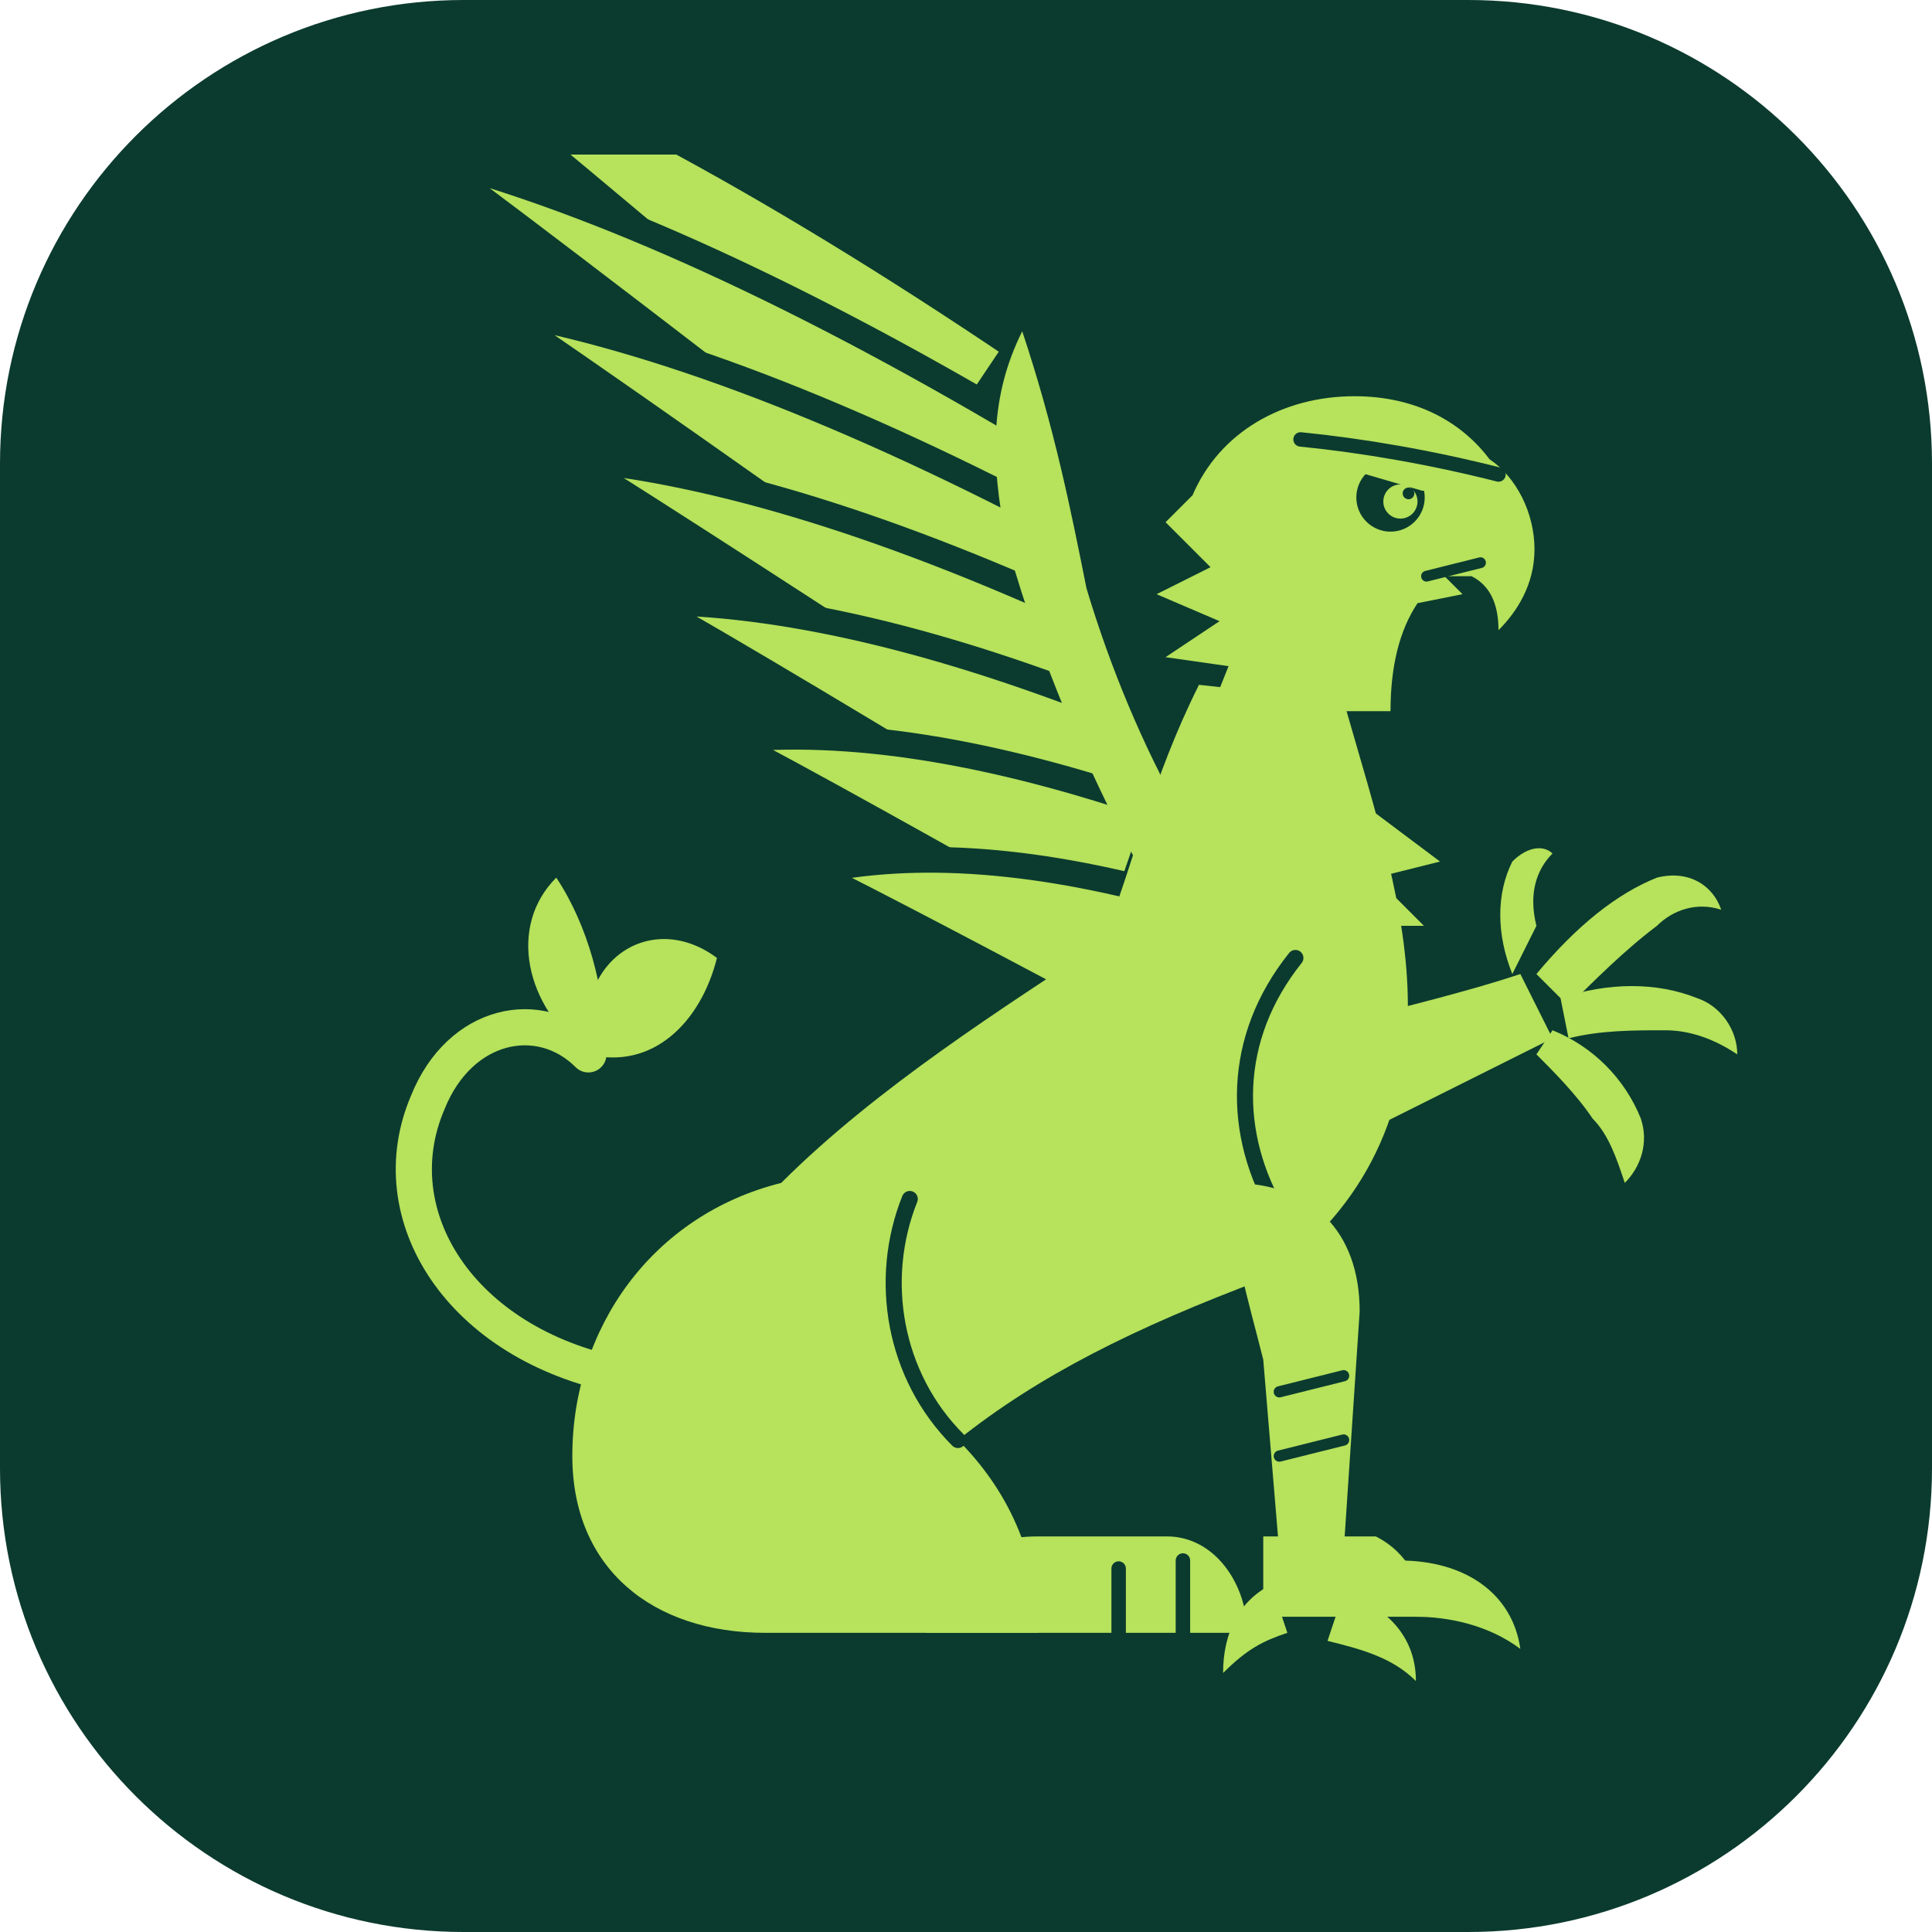
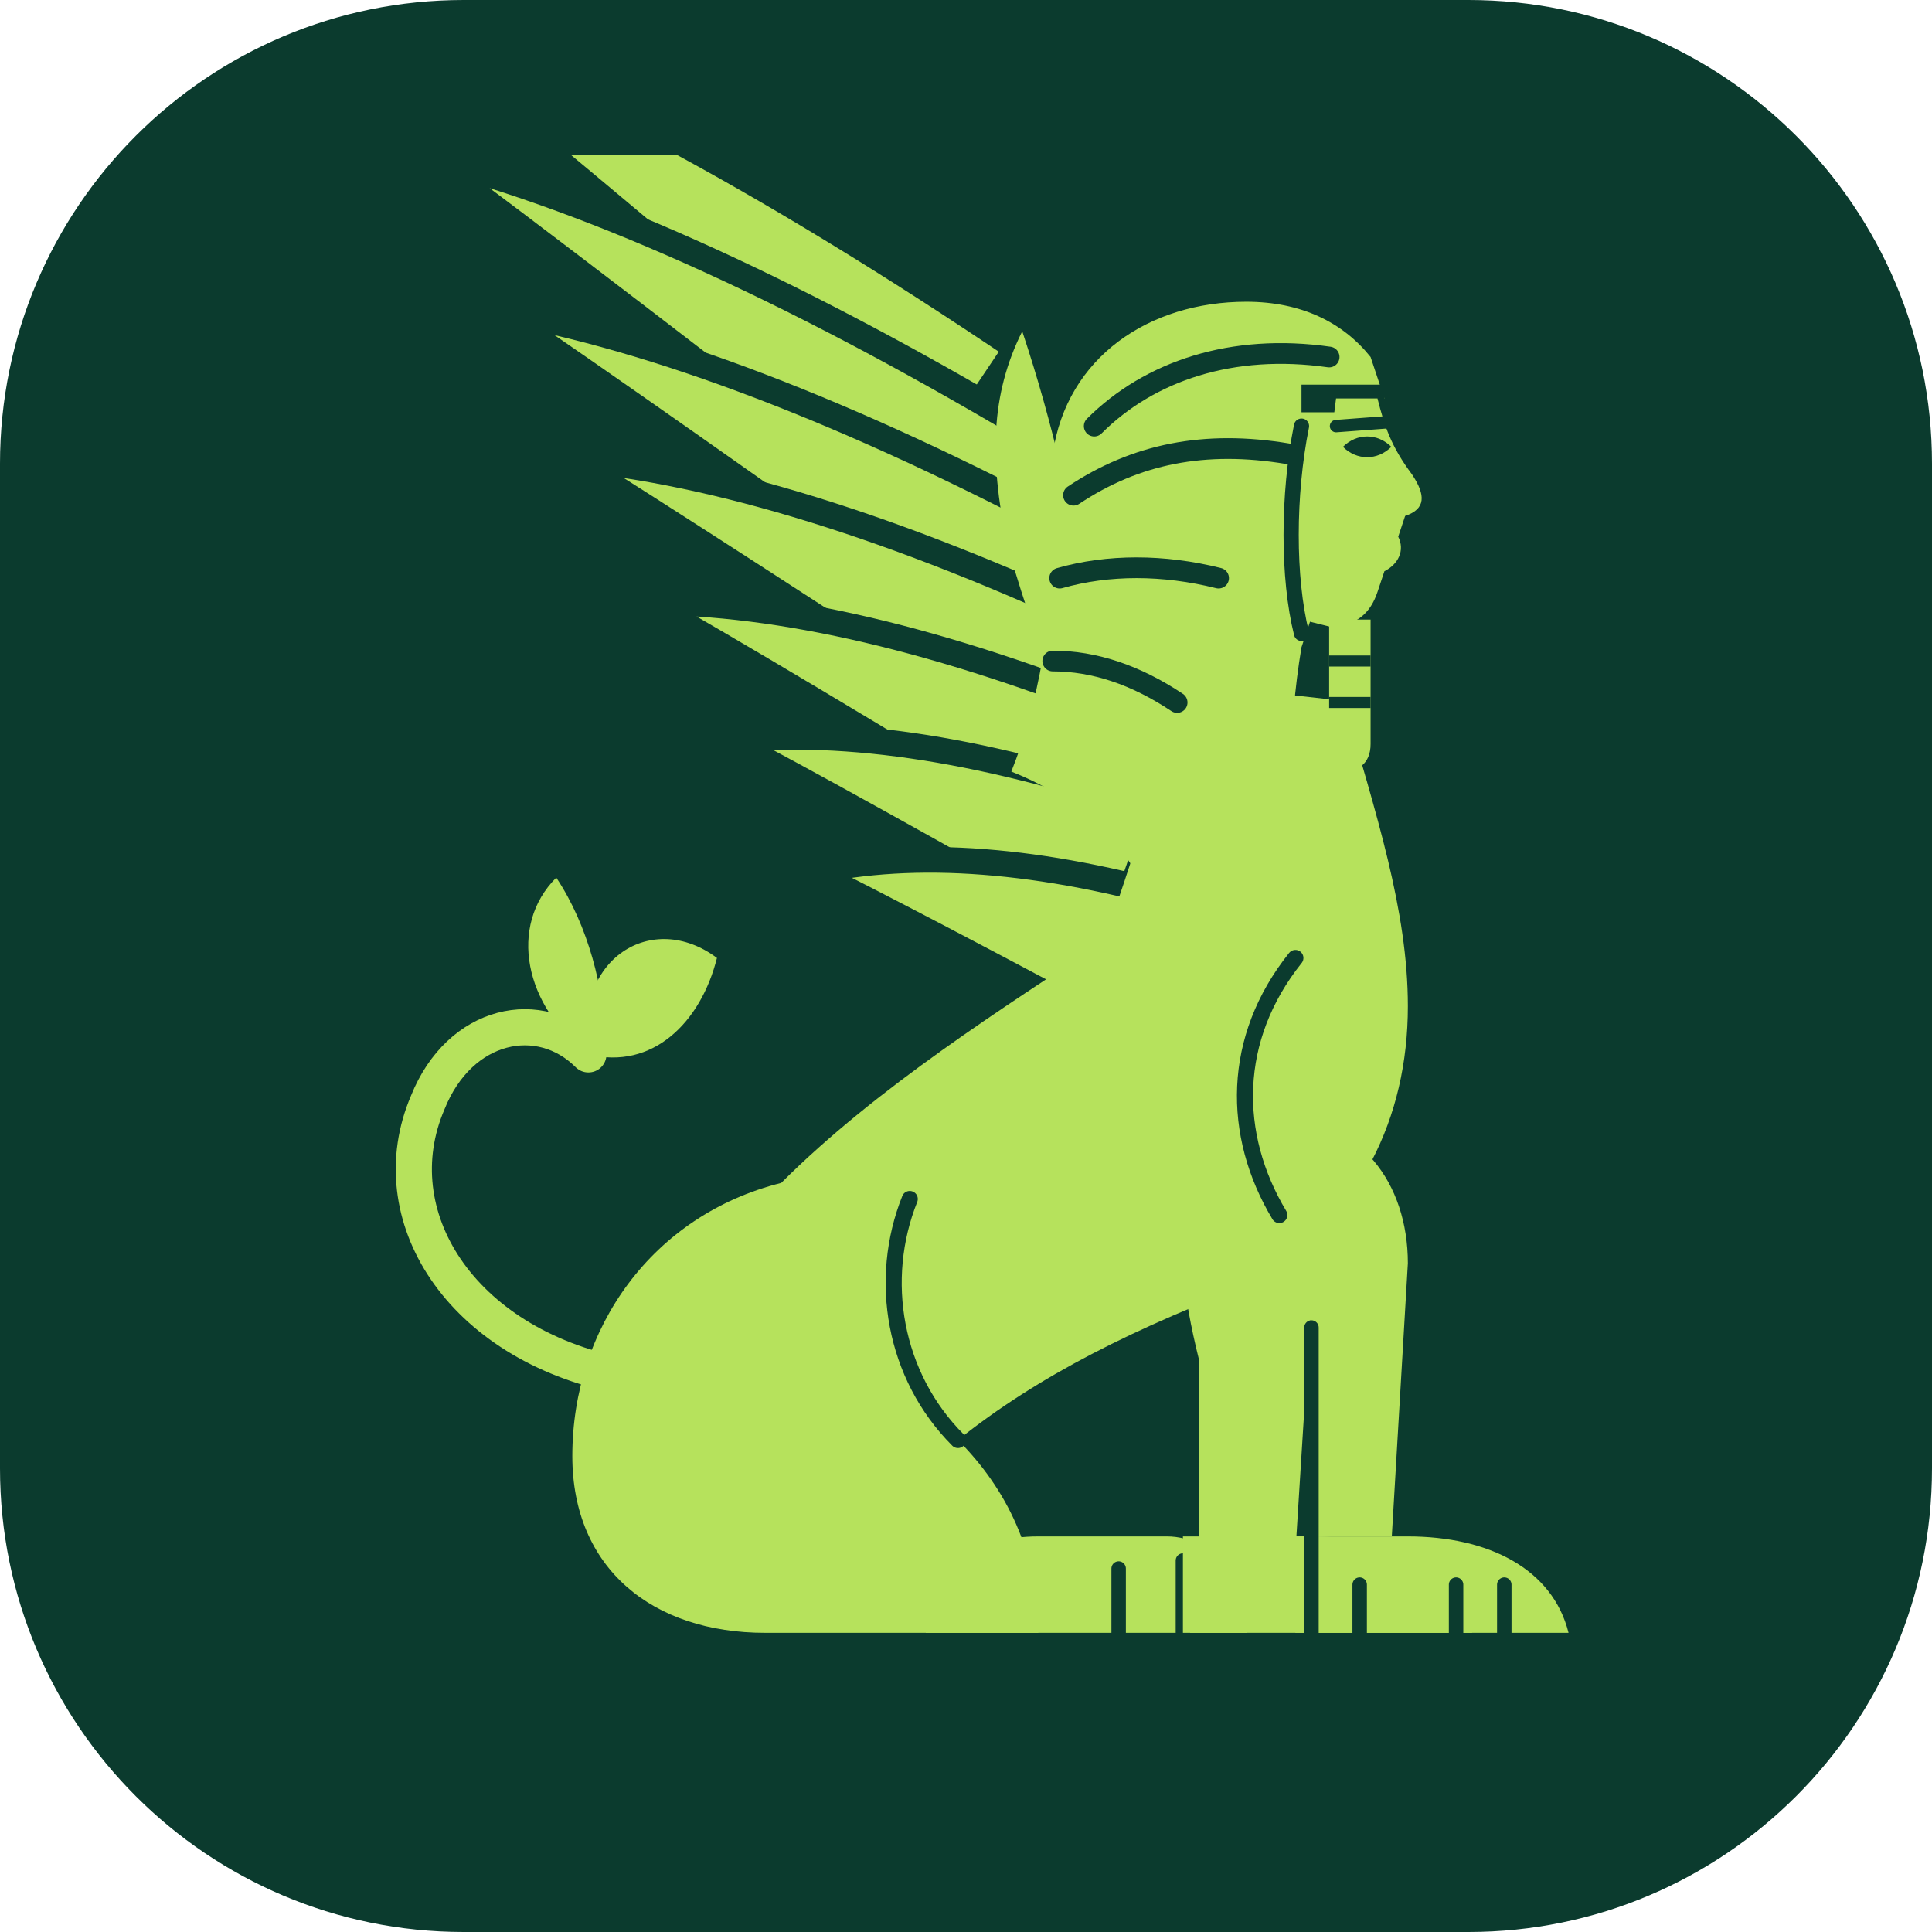
<svg xmlns="http://www.w3.org/2000/svg" viewBox="0 0 100 100" width="64" height="64">
  <rect width="100" height="100" rx="24" fill="#0B3B2E" />
  <svg x="8" y="8" width="84" height="84" viewBox="-2 -2 202 202">
    <path fill="#B6E25C" stroke="#0B3B2E" stroke-width="3.2" stroke-linejoin="round" d="M105.3 22.1 Q58.0 -9.8 23.7 -21.4 Q43.8 -5.2 94.7 37.9 Z" />
    <path fill="#B6E25C" stroke="#0B3B2E" stroke-width="3.2" stroke-linejoin="round" d="M108.9 33.5 Q64.1 6.6 31.7 -1.8 Q50.8 12.3 99.1 49.8 Z" />
    <path fill="#B6E25C" stroke="#0B3B2E" stroke-width="3.2" stroke-linejoin="round" d="M112.5 44.9 Q70.5 22.6 40.3 17.3 Q58.2 29.4 103.5 61.7 Z" />
    <path fill="#B6E25C" stroke="#0B3B2E" stroke-width="3.2" stroke-linejoin="round" d="M116.0 56.4 Q77.2 38.3 49.5 35.8 Q66.0 46.1 108.0 73.6 Z" />
    <path fill="#B6E25C" stroke="#0B3B2E" stroke-width="3.2" stroke-linejoin="round" d="M119.6 67.9 Q84.3 53.6 59.1 53.7 Q74.2 62.2 112.4 85.5 Z" />
    <path fill="#B6E25C" stroke="#0B3B2E" stroke-width="3.2" stroke-linejoin="round" d="M123.1 79.4 Q91.6 68.5 69.3 70.9 Q82.7 77.9 116.9 97.3 Z" />
    <path fill="#B6E25C" stroke="#0B3B2E" stroke-width="3.2" stroke-linejoin="round" d="M126.6 90.9 Q99.2 83.0 79.8 87.3 Q91.5 93.1 121.4 109.1 Z" />
    <path fill="#B6E25C" d="M134 108 C122 92 110 68 104 46 C102 36 102 28 106 20 C110 32 112 42 114 52 C120 72 130 90 142 102 Z" />
    <path fill="none" stroke="#B6E25C" stroke-width="4.5" stroke-linecap="round" d="M56 150 C36 146 26 130 32 116 C36 106 46 104 52 110" />
    <path fill="#B6E25C" d="M52 110 C50 98 60 92 68 98 C66 106 60 112 52 110 Z" />
    <path fill="#B6E25C" d="M52 110 C44 104 42 94 48 88 C52 94 54 102 54 108 Z" />
    <path fill="#B6E25C" d="M128 64 C122 76 120 86 116 96 C104 104 88 114 76 126 C60 130 50 144 50 160 C50 174 60 182 74 182 L108 182 C108 172 104 164 98 158 C108 150 120 144 136 138 C148 130 154 118 154 104 C154 92 150 80 146 66 Z" />
    <path fill="#B6E25C" d="M94 182 C94 174 100 170 108 170 L124 170 C130 170 134 176 134 182 Z" />
    <path fill="none" stroke="#0B3B2E" stroke-width="1.8" stroke-linecap="round" d="M118 174 L118 182 M126 173 L126 182" />
    <path fill="none" stroke="#0B3B2E" stroke-width="2" stroke-linecap="round" d="M98 158 C90 150 88 138 92 128" />
+     <path fill="#B6E25C" d="M126 124 C136 124 142 130 142 140 L140 172 L128 172 L128 148 C126 140 125 132 126 124 Z" />
+     <path fill="#B6E25C" d="M126 170 L142 170 C152 170 160 174 162 182 L126 182 Z" />
+     <path fill="#B6E25C" d="M138 118 C148 118 154 126 154 136 L152 170 L142 170 L142 144 C140 134 138 126 138 118 Z" />
+     <path fill="#B6E25C" d="M140 170 L154 170 C164 170 172 174 174 182 L140 182 Z" />
+     <path fill="none" stroke="#0B3B2E" stroke-width="1.8" stroke-linecap="round" d="M142 144 L142 182 M160 176 L160 182 M166 176 L166 182 M148 176 L148 182" />
    <path fill="none" stroke="#0B3B2E" stroke-width="2" stroke-linecap="round" d="M140 98 C132 108 132 120 138 130" />
-     <path fill="#B6E25C" d="M132 126 C142 126 148 132 148 142 L146 172 L138 172 L136 148 C134 140 132 134 132 126 Z" />
-     <path fill="none" stroke="#0B3B2E" stroke-width="1.4" stroke-linecap="round" d="M138 152 L146 150 M138 160 L146 158" />
-     <path fill="#B6E25C" d="M136 170 L150 170 C154 172 156 176 156 180 L136 180 Z" />
-     <path fill="#B6E25C" d="M153 173 C161 173 167 177 168 184 C164 181 159 180 155 180 Z" />
-     <path fill="#B6E25C" d="M146 177 C152 179 155 183 155 188 C152 185 148 184 144 183 Z" />
-     <path fill="#B6E25C" d="M137 176 C133 178 131 182 131 187 C134 184 136 183 139 182 Z" />
-     <path fill="#B6E25C" d="M146 106 C154 104 162 102 168 100 L172 108 C164 112 156 116 148 120 Z" />
-     <path fill="#B6E25C" d="M170 100 C175 94 180 90 185 88 C189 87 192 89 193 92 C190 91 187 92 185 94 C181 97 177 101 174 104 Z" />
-     <path fill="#B6E25C" d="M173 103 C179 101 185 101 190 103 C193 104 195 107 195 110 C192 108 189 107 186 107 C182 107 178 107 174 108 Z" />
-     <path fill="#B6E25C" d="M172 107 C177 109 181 113 183 118 C184 121 183 124 181 126 C180 123 179 120 177 118 C175 115 172 112 170 110 Z" />
-     <path fill="#B6E25C" d="M167 100 C165 95 165 90 167 86 C169 84 171 84 172 85 C170 87 169 90 170 94 Z" />
-     <path fill="#B6E25C" d="M150 80 L158 86 L150 88 L156 94 L148 94 Z" />
-     <g transform="translate(116,18) scale(.56)">
-       <path fill="#B6E25C" d="M20 40 C26 26 40 18 56 18 C70 18 80 24 86 32 C92 36 96 44 96 52 C96 60 92 66 88 70 C88 64 86 60 82 58 L76 58 L80 62 L70 64 C66 70 64 78 64 88 L24 88 L28 78 L14 76 L26 68 L12 62 L24 56 L14 46 Z" />
-       <circle cx="64" cy="40.5" r="7.6" fill="#0B3B2E" />
-       <circle cx="66.2" cy="41.4" r="3.8" fill="#B6E25C" />
-       <circle cx="68" cy="39.6" r="1.3" fill="#0B3B2E" />
-       <path fill="#B6E25C" d="M44 28 L88 35 L87 39.6 L71 39 L58 35.2 L44 31.5 Z" />
-       <path fill="none" stroke="#0B3B2E" stroke-width="3.2" stroke-linecap="round" d="M44 27.6 C58 29 73 31.6 88 35.4" />
-       <path fill="none" stroke="#0B3B2E" stroke-width="2.4" stroke-linecap="round" d="M72 58 L84 55" />
+     <g transform="translate(84,6) scale(.86)">
+       <path fill="#B6E25C" d="M30 34 C32 20 44 12 58 12 C66 12 72 15 76 20 L78 26 L72 27 C70 32 70 38 72 44 L66 62 C64 74 64 86 66 98 L44 98 C40 90 34 84 24 80 C28 70 30 58 30 46 Z" />
+       <path fill="none" stroke="#0B3B2E" stroke-width="3" stroke-linecap="round" d="M36 30 C44 22 56 18 70 20 M33 40 C42 34 52 32 64 34 M31 52 C38 50 46 50 54 52 M30 64 C36 64 42 66 48 70" />
+       <path fill="#0B3B2E" d="M66 24 L78 24 L78 28 L66 28 Z" />
+       <path fill="#B6E25C" d="M71 26 L77 26 C78 30 79 33 82 37 C84 40 84 42 81 43 L80 46 C81 48 80 50 78 51 L77 54 C76 57 74 59 70 59 L66 58 C68 50 69 42 70 34 Z" />
+       <path fill="#B6E25C" d="M70 58 L76 58 L76 76 C76 79 74 80 72 80 L70 80 Z" />
+       <path fill="none" stroke="#0B3B2E" stroke-width="1.6" d="M70 64 L76 64 M70 70 L76 70" />
+       <path fill="#0B3B2E" d="M72 33 C74 31 77 31 79 33 C77 35 74 35 72 33 Z" />
+       <path fill="none" stroke="#0B3B2E" stroke-width="1.8" stroke-linecap="round" d="M71 30 L79 29.4" />
+       <path fill="none" stroke="#0B3B2E" stroke-width="2.2" stroke-linecap="round" d="M66 30 C64 40 64 52 66 60" />
    </g>
  </svg>
</svg>
